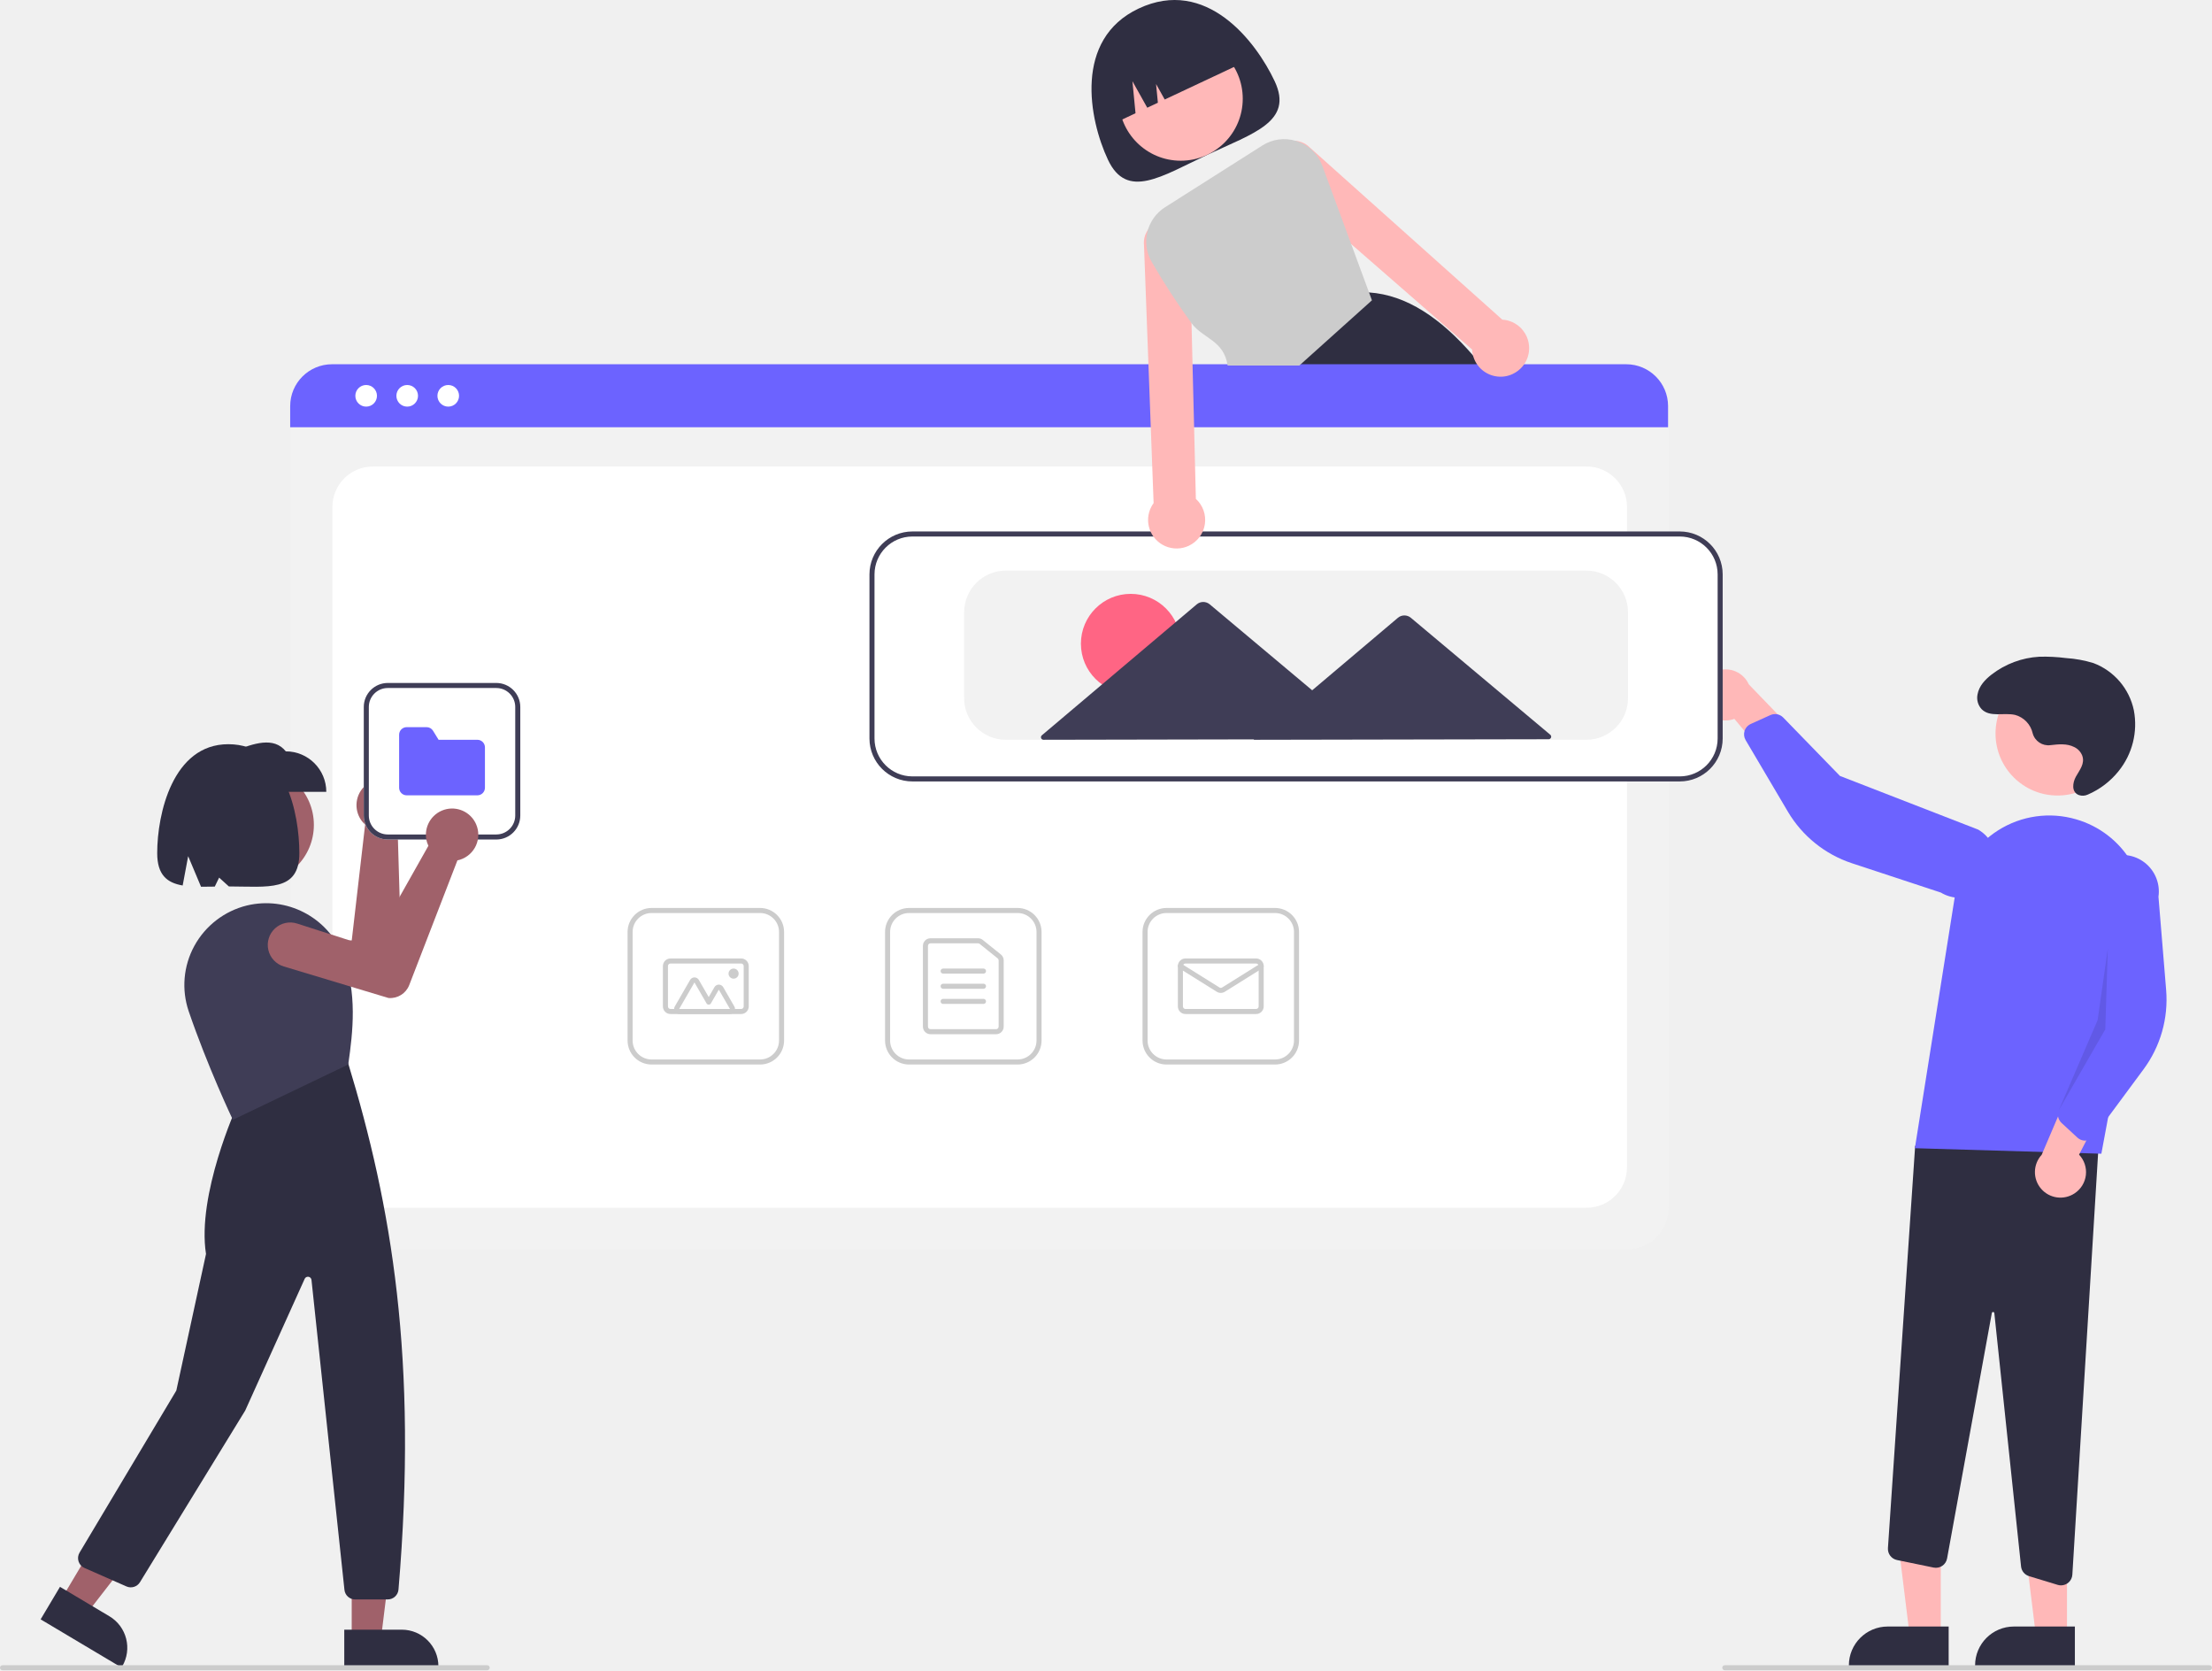
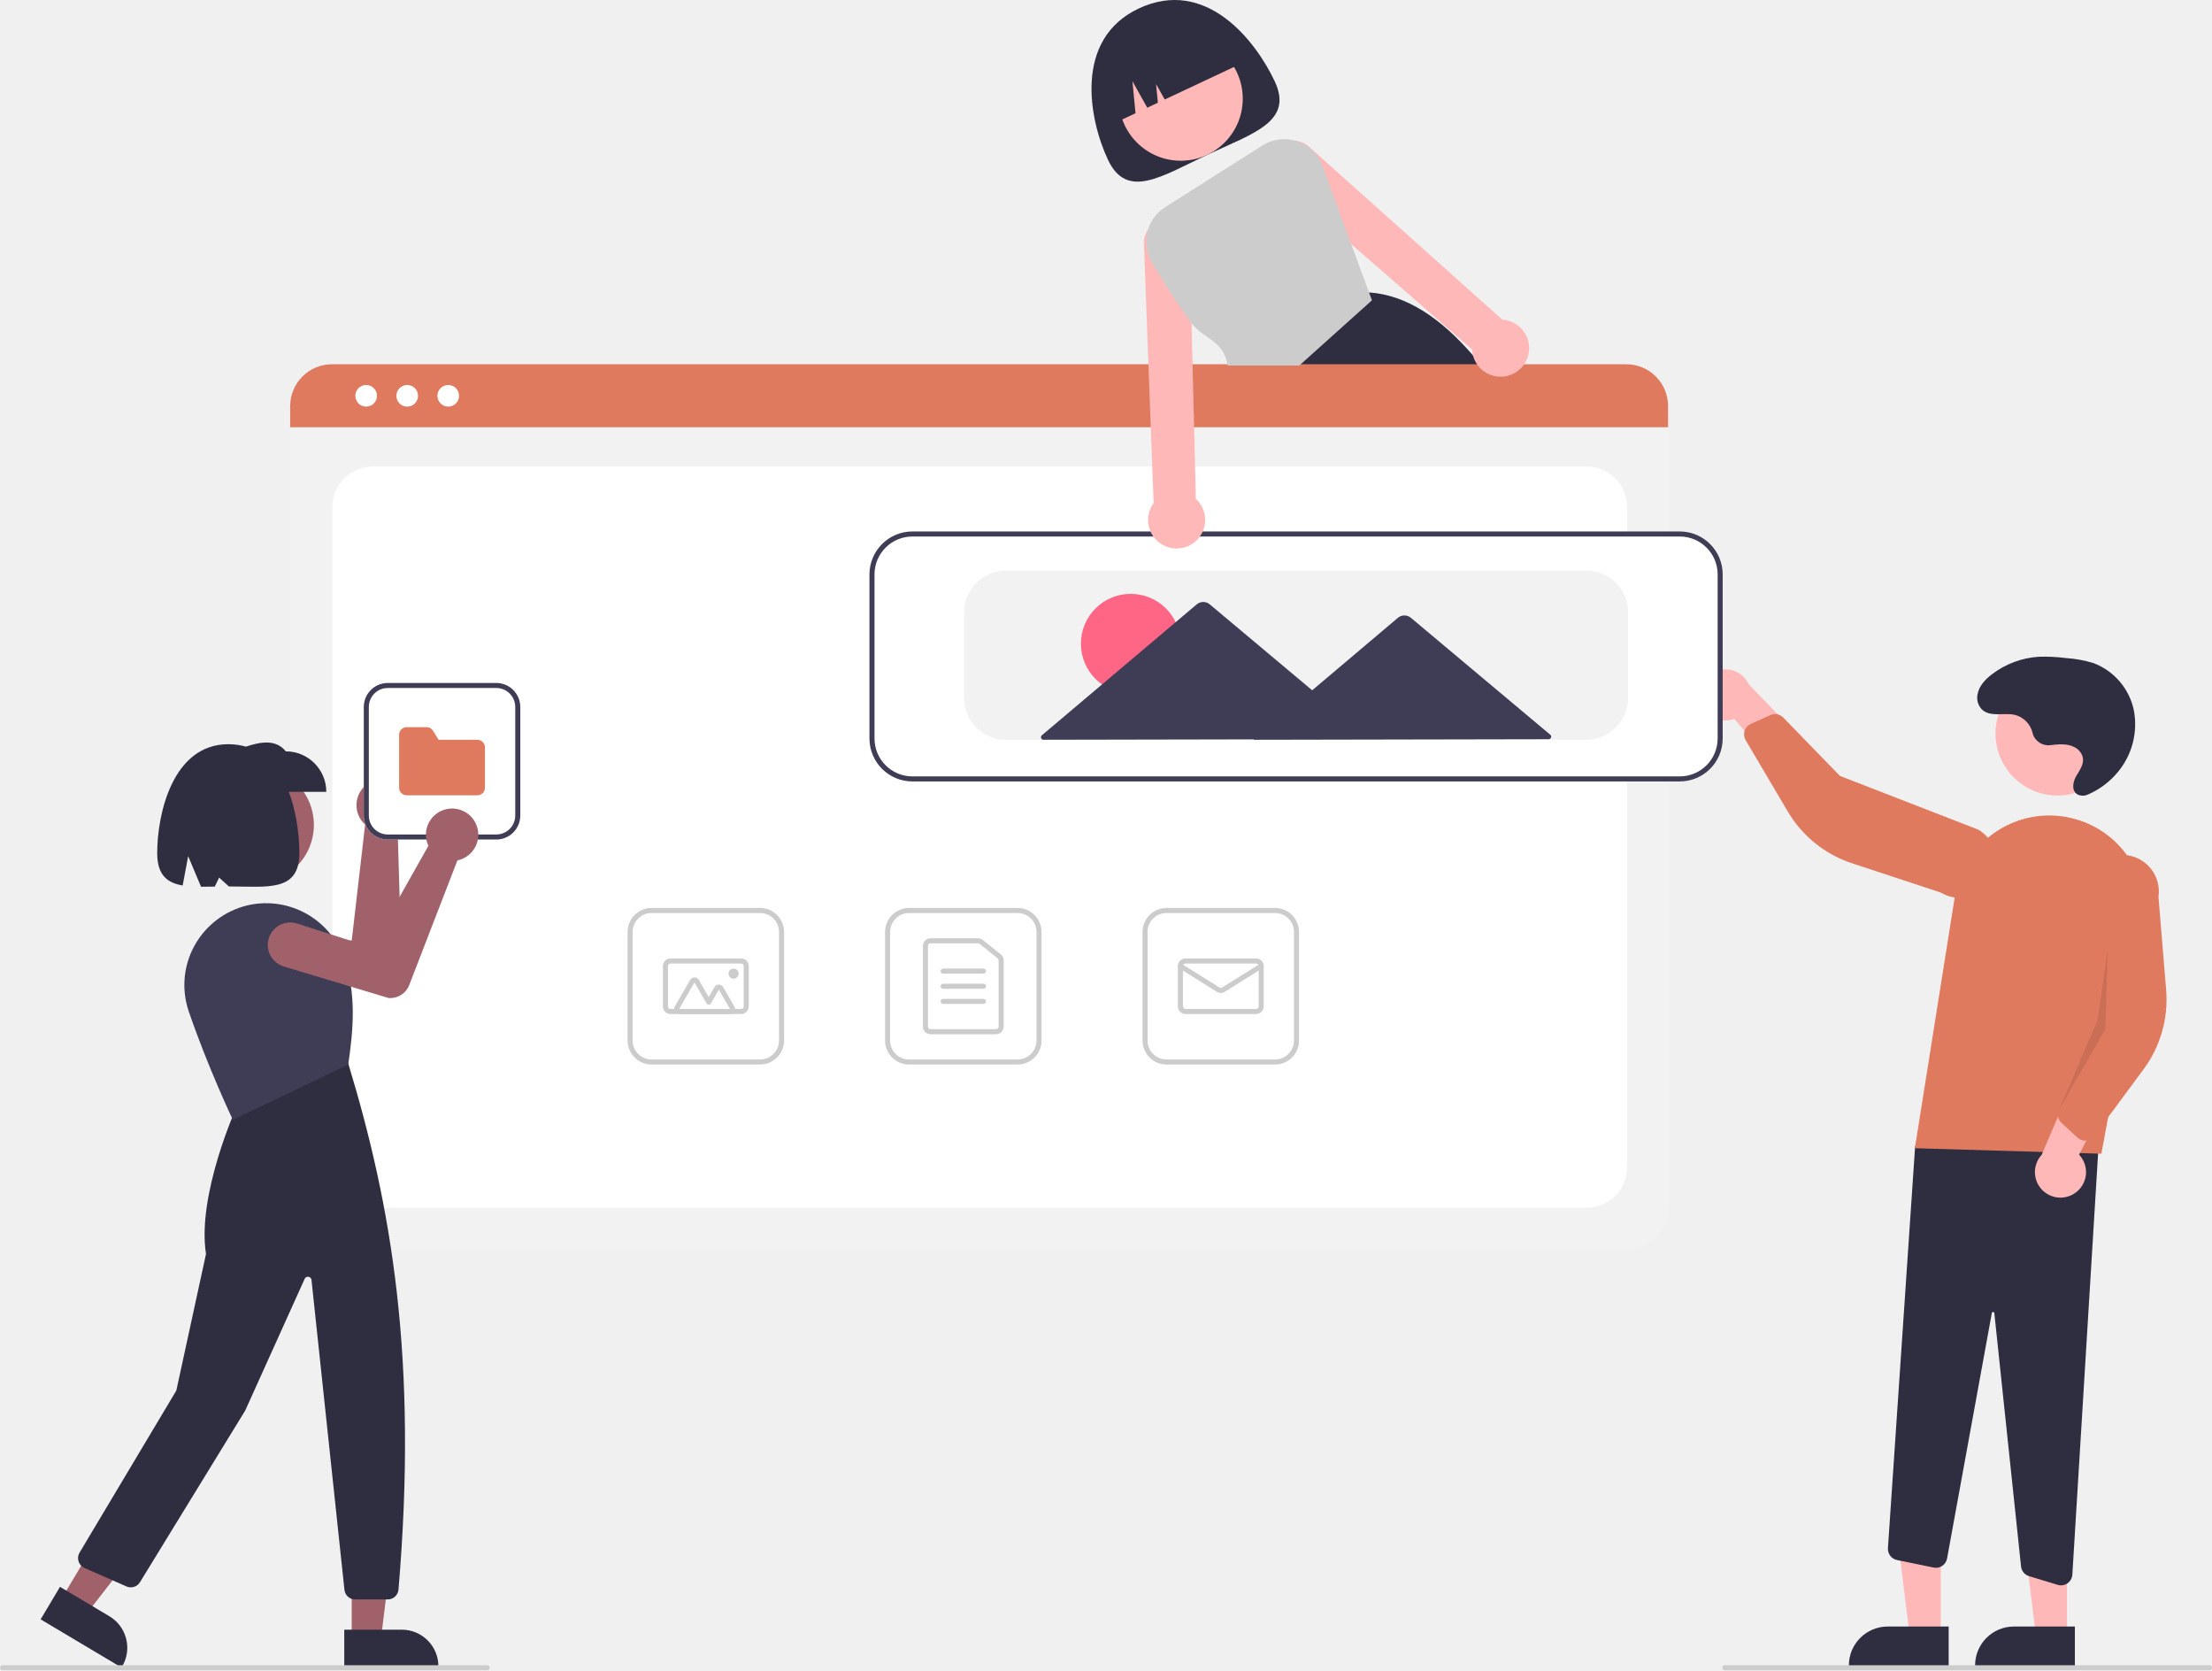
<svg xmlns="http://www.w3.org/2000/svg" id="a27520da-4319-485c-96d7-e776d7397e13" data-name="Layer 1" width="876.272" height="661.473" viewBox="0 0 876.272 661.473">
  <path d="M685.834,138.655c7.516,15.995-8.411,20.526-26.655,29.099s-31.898,17.942-39.414,1.947-13.615-47.743,12.195-59.871C658.66,97.284,678.318,122.659,685.834,138.655Z" transform="translate(-180.8642 -106.4605)" fill="#2f2e41" />
  <circle cx="467.746" cy="39.089" r="24.561" fill="#ffb8b8" />
  <path d="M770.29,254.473c-.85-1.11-1.7-2.2-2.56-3.26q-1.665-2.07-3.35-4.01c-12.73-14.69-26.27-23.94-41.18-24.93h-.02l-.22-.02-29.71,28.96-10.1,9.84.22.54,5.45,13.57h95.49A234.834,234.834,0,0,0,770.29,254.473Z" transform="translate(-180.8642 -106.4605)" fill="#2f2e41" />
  <path d="M621.902,155.438l0,0,8.792-4.131-1.225-12.683,5.879,10.496,4.202-1.975-.714-7.399,3.43,6.123,31.224-14.673,0,0a26,26,0,0,0-34.589-12.474l-4.525,2.126A26,26,0,0,0,621.902,155.438Z" transform="translate(-180.8642 -106.4605)" fill="#2f2e41" />
  <path d="M825.39,601.261H312.552a16.519,16.519,0,0,1-16.5-16.5V276.607a12.102,12.102,0,0,1,12.088-12.088H829.593a12.311,12.311,0,0,1,12.297,12.297V584.761A16.519,16.519,0,0,1,825.39,601.261Z" transform="translate(-180.8642 -106.4605)" fill="#f2f2f2" />
  <path d="M328.552,584.761h480.839a16,16,0,0,0,16-16V307.213a16,16,0,0,0-16-16H328.552a16,16,0,0,0-16,16V568.761A16,16,0,0,0,328.552,584.761Z" transform="translate(-180.8642 -106.4605)" fill="#fff" />
-   <path d="M841.66,275.663H295.82v-8.4a16.574,16.574,0,0,1,16.56-16.55H825.1a16.574,16.574,0,0,1,16.56,16.55Z" transform="translate(-180.8642 -106.4605)" fill="#6c63ff" />
+   <path d="M841.66,275.663H295.82v-8.4a16.574,16.574,0,0,1,16.56-16.55H825.1a16.574,16.574,0,0,1,16.56,16.55Z" transform="translate(-180.8642 -106.4605)" fill="#e07a5f" />
  <circle cx="145.051" cy="156.752" r="4.283" fill="#fff" />
  <circle cx="161.31" cy="156.752" r="4.283" fill="#fff" />
  <circle cx="177.569" cy="156.752" r="4.283" fill="#fff" />
  <path d="M583.974,528.04h-43a9.511,9.511,0,0,1-9.5-9.5v-43a9.511,9.511,0,0,1,9.5-9.5h43a9.511,9.511,0,0,1,9.5,9.5v43A9.511,9.511,0,0,1,583.974,528.04Zm-43-60a7.508,7.508,0,0,0-7.5,7.5v43a7.508,7.508,0,0,0,7.5,7.5h43a7.508,7.508,0,0,0,7.5-7.5v-43a7.508,7.508,0,0,0-7.5-7.5Z" transform="translate(-180.8642 -106.4605)" fill="#ccc" />
  <path d="M575.474,516.04h-26a3.003,3.003,0,0,1-3-3v-32a3.003,3.003,0,0,1,3-3h18.839a3.007,3.007,0,0,1,1.879.662l7.16,5.754a2.984,2.984,0,0,1,1.121,2.338v26.246A3.003,3.003,0,0,1,575.474,516.04Zm-26-36a1.001,1.001,0,0,0-1,1v32a1.001,1.001,0,0,0,1,1h26a1.001,1.001,0,0,0,1-1v-26.246a.995.995,0,0,0-.374-.779l-7.161-5.754a1.002,1.002,0,0,0-.626-.22Z" transform="translate(-180.8642 -106.4605)" fill="#ccc" />
  <path d="M570.474,492.04h-16a1,1,0,0,1,0-2h16a1,1,0,0,1,0,2Z" transform="translate(-180.8642 -106.4605)" fill="#ccc" />
  <path d="M570.474,498.04h-16a1,1,0,0,1,0-2h16a1,1,0,0,1,0,2Z" transform="translate(-180.8642 -106.4605)" fill="#ccc" />
  <path d="M570.474,504.04h-16a1,1,0,0,1,0-2h16a1,1,0,0,1,0,2Z" transform="translate(-180.8642 -106.4605)" fill="#ccc" />
  <path d="M685.974,528.04h-43a9.511,9.511,0,0,1-9.5-9.5v-43a9.511,9.511,0,0,1,9.5-9.5h43a9.511,9.511,0,0,1,9.5,9.5v43A9.511,9.511,0,0,1,685.974,528.04Zm-43-60a7.508,7.508,0,0,0-7.5,7.5v43a7.508,7.508,0,0,0,7.5,7.5h43a7.508,7.508,0,0,0,7.5-7.5v-43a7.508,7.508,0,0,0-7.5-7.5Z" transform="translate(-180.8642 -106.4605)" fill="#ccc" />
  <path d="M678.474,508.04h-28a3.003,3.003,0,0,1-3-3v-16a3.003,3.003,0,0,1,3-3h28a3.003,3.003,0,0,1,3,3v16A3.003,3.003,0,0,1,678.474,508.04Zm-28-20a1.001,1.001,0,0,0-1,1v16a1.001,1.001,0,0,0,1,1h28a1.001,1.001,0,0,0,1-1v-16a1.001,1.001,0,0,0-1-1Z" transform="translate(-180.8642 -106.4605)" fill="#ccc" />
  <path d="M664.474,499.678a3.003,3.003,0,0,1-1.59-.453l-14.94-9.337a1,1,0,0,1,1.061-1.696l14.94,9.337a1.006,1.006,0,0,0,1.06,0l14.939-9.337a1,1,0,0,1,1.061,1.696l-14.939,9.337A3.004,3.004,0,0,1,664.474,499.678Z" transform="translate(-180.8642 -106.4605)" fill="#ccc" />
  <path d="M481.974,528.04h-43a9.511,9.511,0,0,1-9.5-9.5v-43a9.511,9.511,0,0,1,9.5-9.5h43a9.511,9.511,0,0,1,9.5,9.5v43A9.511,9.511,0,0,1,481.974,528.04Zm-43-60a7.508,7.508,0,0,0-7.5,7.5v43a7.508,7.508,0,0,0,7.5,7.5h43a7.508,7.508,0,0,0,7.5-7.5v-43a7.508,7.508,0,0,0-7.5-7.5Z" transform="translate(-180.8642 -106.4605)" fill="#ccc" />
  <path d="M474.474,508.04h-28a3.003,3.003,0,0,1-3-3v-16a3.003,3.003,0,0,1,3-3h28a3.003,3.003,0,0,1,3,3v16A3.003,3.003,0,0,1,474.474,508.04Zm-28-20a1.001,1.001,0,0,0-1,1v16a1.001,1.001,0,0,0,1,1h28a1.001,1.001,0,0,0,1-1v-16a1.001,1.001,0,0,0-1-1Z" transform="translate(-180.8642 -106.4605)" fill="#ccc" />
  <path d="M470.036,508.04h-20.124a2,2,0,0,1-1.732-3l6.062-10.5a2,2,0,0,1,3.464,0l3.915,6.781,2.268-3.929a2,2,0,0,1,3.464,0l4.415,7.647a2,2,0,0,1-1.732,3Zm0-2h0l-4.415-7.647-3.134,5.429a1.0 1,0,0,1-.866.5h0a1.0 1,0,0,1-.866-.5l-4.781-8.281-6.062,10.5Z" transform="translate(-180.8642 -106.4605)" fill="#ccc" />
  <circle cx="290.61" cy="385.579" r="2" fill="#ccc" />
  <polygon points="768.825 648.15 756.565 648.149 750.733 600.861 768.827 600.862 768.825 648.15" fill="#ffb8b8" />
  <path d="M952.816,766.494l-39.531-.001v-.5a15.386,15.386,0,0,1,15.386-15.386h.001l24.144.001Z" transform="translate(-180.8642 -106.4605)" fill="#2f2e41" />
  <polygon points="818.825 648.15 806.565 648.149 800.733 600.861 818.827 600.862 818.825 648.15" fill="#ffb8b8" />
  <path d="M1002.816,766.494l-39.531-.001v-.5a15.386,15.386,0,0,1,15.386-15.386h.001l24.144.001Z" transform="translate(-180.8642 -106.4605)" fill="#2f2e41" />
  <path d="M996.014,734.111l-11.354-3.454a4.493,4.493,0,0,1-3.166-3.833L970.908,626.498a.48.48,0,0,0-.479-.447.469.469,0,0,0-.51.409l-17.731,97.199a4.5,4.5,0,0,1-5.335,3.6L932.342,724.269a4.516,4.516,0,0,1-3.582-4.712l10.785-159.312,73.138-7.892-10.868,177.727a4.505,4.505,0,0,1-4.484,4.228A4.526,4.526,0,0,1,996.014,734.111Z" transform="translate(-180.8642 -106.4605)" fill="#2f2e41" />
  <circle cx="815.08" cy="290.487" r="24.561" fill="#ffb8b8" />
-   <path d="M939.433,561.18l15.858-99.851a37.857,37.857,0,0,1,48.005-30.399h0a37.743,37.743,0,0,1,26.601,43.262l-16.591,89.172Z" transform="translate(-180.8642 -106.4605)" fill="#6c63ff" />
+   <path d="M939.433,561.18l15.858-99.851a37.857,37.857,0,0,1,48.005-30.399h0a37.743,37.743,0,0,1,26.601,43.262l-16.591,89.172Z" transform="translate(-180.8642 -106.4605)" fill="#e07a5f" />
  <path d="M1002.725,579.046a10.056,10.056,0,0,0,1.747-15.32l16.396-31.751-18.465,1.97-12.739,29.849a10.11,10.11,0,0,0,13.061,15.251Z" transform="translate(-180.8642 -106.4605)" fill="#ffb8b8" />
-   <path d="M1006.236,558.126a4.506,4.506,0,0,1-2.426-1.151l-6.273-5.797a4.515,4.515,0,0,1-1.092-5.054l12.537-29.718-1.779-58.72a14.497,14.497,0,1,1,28.727,3.919l3.041,36.912a46.373,46.373,0,0,1-8.938,31.397l-19.552,26.432a4.505,4.505,0,0,1-3.195,1.804A4.455,4.455,0,0,1,1006.236,558.126Z" transform="translate(-180.8642 -106.4605)" fill="#6c63ff" />
+   <path d="M1006.236,558.126a4.506,4.506,0,0,1-2.426-1.151l-6.273-5.797a4.515,4.515,0,0,1-1.092-5.054l12.537-29.718-1.779-58.72a14.497,14.497,0,1,1,28.727,3.919l3.041,36.912a46.373,46.373,0,0,1-8.938,31.397l-19.552,26.432a4.505,4.505,0,0,1-3.195,1.804A4.455,4.455,0,0,1,1006.236,558.126Z" transform="translate(-180.8642 -106.4605)" fill="#e07a5f" />
  <path d="M854.505,383.566a10.056,10.056,0,0,0,13.426,7.582l22.846,27.478,5.385-17.772-22.52-23.369a10.11,10.11,0,0,0-19.137,6.081Z" transform="translate(-180.8642 -106.4605)" fill="#ffb8b8" />
-   <path d="M872.401,394.955a4.506,4.506,0,0,1,2.006-1.786l7.784-3.517a4.515,4.515,0,0,1,5.08.965l22.478,23.132,54.766,21.257a14.497,14.497,0,1,1-14.809,24.926l-35.177-11.592a46.374,46.374,0,0,1-25.427-20.472l-16.717-28.31a4.505,4.505,0,0,1-.415-3.646A4.454,4.454,0,0,1,872.401,394.955Z" transform="translate(-180.8642 -106.4605)" fill="#6c63ff" />
+   <path d="M872.401,394.955a4.506,4.506,0,0,1,2.006-1.786l7.784-3.517a4.515,4.515,0,0,1,5.08.965l22.478,23.132,54.766,21.257a14.497,14.497,0,1,1-14.809,24.926l-35.177-11.592a46.374,46.374,0,0,1-25.427-20.472l-16.717-28.31a4.505,4.505,0,0,1-.415-3.646A4.454,4.454,0,0,1,872.401,394.955Z" transform="translate(-180.8642 -106.4605)" fill="#e07a5f" />
  <polygon points="835.002 375.652 834.002 407.652 815.58 439.663 830.962 403.99 835.002 375.652" opacity="0.1" />
  <path d="M993.13,401.563a6.423,6.423,0,0,1-7.031-4.702,9.764,9.764,0,0,0-6.951-7.274c-4.505-1.029-10.012,1.091-13.314-2.322a6.637,6.637,0,0,1-1.575-5.842c.608-3.317,2.981-5.823,5.563-7.827a34.062,34.062,0,0,1,18.866-7.051,67.677,67.677,0,0,1,10.621.528,47.009,47.009,0,0,1,10.864,1.985,25.576,25.576,0,0,1,16.002,18.68,29.528,29.528,0,0,1-6.057,24.13,31.702,31.702,0,0,1-12.161,9.259,4.744,4.744,0,0,1-3.606.183c-2.957-1.176-2.474-4.839-1.126-7.283,1.443-2.615,3.663-5.146,2.503-8.329a6.302,6.302,0,0,0-3.127-3.366c-2.94-1.499-6.228-1.145-9.389-.78Z" transform="translate(-180.8642 -106.4605)" fill="#2f2e41" />
  <path d="M846.297,415.433h-304a16.519,16.519,0,0,1-16.5-16.5v-65a16.519,16.519,0,0,1,16.5-16.5h304a16.519,16.519,0,0,1,16.5,16.5v65A16.519,16.519,0,0,1,846.297,415.433Z" transform="translate(-180.8642 -106.4605)" fill="#fff" />
  <path d="M846.297,415.933h-304a17.019,17.019,0,0,1-17-17v-65a17.019,17.019,0,0,1,17-17h304a17.019,17.019,0,0,1,17,17v65A17.019,17.019,0,0,1,846.297,415.933Zm-304-97a15.017,15.017,0,0,0-15,15v65a15.017,15.017,0,0,0,15,15h304a15.017,15.017,0,0,0,15-15v-65a15.017,15.017,0,0,0-15-15Z" transform="translate(-180.8642 -106.4605)" fill="#3f3d56" />
  <path d="M809.297,399.433h-230a16.519,16.519,0,0,1-16.5-16.5v-34a16.519,16.519,0,0,1,16.5-16.5h230a16.519,16.519,0,0,1,16.5,16.5v34A16.519,16.519,0,0,1,809.297,399.433Z" transform="translate(-180.8642 -106.4605)" fill="#f2f2f2" />
  <circle cx="447.928" cy="254.915" r="19.732" fill="#ff6584" />
  <path d="M795.004,397.442l-27.853-23.36-27.372-22.956a4,4,0,0,0-5.153.01l-27.283,23.062-6.664,5.633-10.048-8.427-30.537-25.611a4,4,0,0,0-5.152.01l-30.438,25.728-30.917,26.133a1.0 1,0,0,0,.647,1.764l63.387-.122,20.064-.039-.196.166,59.808-.115,57.067-.11A1.0 1,0,0,0,795.004,397.442Z" transform="translate(-180.8642 -106.4605)" fill="#3f3d56" />
  <path d="M1056.136,767.933h-192a1,1,0,0,1,0-2h192a1,1,0,0,1,0,2Z" transform="translate(-180.8642 -106.4605)" fill="#ccc" />
  <path d="M784.92,238.373a11.221,11.221,0,0,0-7.25-5.1,10.301,10.301,0,0,0-1.66-.21l-76.19-68.12a9.015,9.015,0,0,0-5.63-2.69,7.67,7.67,0,0,0-1.27-.04,9.055,9.055,0,0,0-5.96,15.48l29.17,25.43,47.9,41.75a11.916,11.916,0,0,0,.35,2.33,11.266,11.266,0,0,0,9.67,8.37,11.092,11.092,0,0,0,6.05-1,11.407,11.407,0,0,0,3.88-2.97c.11-.13.21-.25.31-.39a11.293,11.293,0,0,0,.63-12.84Z" transform="translate(-180.8642 -106.4605)" fill="#ffb8b8" />
  <path d="M654.6,304.023l-.71-28.86-.6-23.95-.41-16.76-.81-32.67a9.046,9.046,0,0,0-15.71-5.25,6.923,6.923,0,0,0-.75.96,8.936,8.936,0,0,0-1.56,6.05l1.78,47.67.89,23.95,1.14,30.55a12.047,12.047,0,0,0-.89,1.41,11.248,11.248,0,0,0-.71,8.84,11.311,11.311,0,0,0,15.56,6.63,11.301,11.301,0,0,0,2.78-18.57Z" transform="translate(-180.8642 -106.4605)" fill="#ffb8b8" />
  <path d="M723.201,222.273l-7.07-19.15-11.44-31.02a16.006,16.006,0,0,0-9.95-9.68c-.18-.06-.37-.12-.55-.17a15.984,15.984,0,0,0-13.24,1.82l-38.53,24.44a16.093,16.093,0,0,0-5.27,21.75,276.323,276.323,0,0,0,15.73,24.19c4.49,6.11,12.85,6.76,14.3,16.76h28.41l28.76-25.82Z" transform="translate(-180.8642 -106.4605)" fill="#ccc" />
  <circle cx="101.165" cy="326.682" r="23.172" fill="#a0616a" />
  <path d="M338.916,417.193q.343.273.664.578a10.38,10.38,0,0,1-.417,15.484,9.722,9.722,0,0,1-.814.613l1.568,52.945a8.061,8.061,0,0,1-5.545,7.867l-.096.021-42.989,4.578a8.899,8.899,0,1,1-1.722-17.713l30.644-2.699,5.3-45.851a9.876,9.876,0,0,1-.972-.99,10.38,10.38,0,0,1,14.378-14.833Z" transform="translate(-180.8642 -106.4605)" fill="#a0616a" />
  <polygon points="139.328 649.174 150.895 649.174 156.397 604.561 139.326 604.561 139.328 649.174" fill="#a0616a" />
  <path d="M317.242,751.858l22.778-.001h.001a14.516,14.516,0,0,1,14.516,14.516v.472l-37.294.001Z" transform="translate(-180.8642 -106.4605)" fill="#2f2e41" />
  <polygon points="24.366 633.182 34.304 639.099 61.857 603.582 47.189 594.849 24.366 633.182" fill="#a0616a" />
  <path d="M204.627,734.889l19.572,11.653.001 0a14.516,14.516,0,0,1,5.046,19.899l-.241.405L196.96,747.767Z" transform="translate(-180.8642 -106.4605)" fill="#2f2e41" />
  <path d="M334.488,739.877H321.536a4.238,4.238,0,0,1-4.221-3.797L304.258,613.343a1.415,1.415,0,0,0-2.697-.433l-23.555,52.159-41.704,68.003a4.266,4.266,0,0,1-5.329,1.666l-16.66-7.33a4.247,4.247,0,0,1-1.935-6.064l38.337-64.192,11.758-54.085c-3.698-23.455,12.155-58.326,12.316-58.676l.079-.17,43.668-17.068.219.268c17.221,56.514,27.715,117.332,19.967,208.568A4.274,4.274,0,0,1,334.488,739.877Z" transform="translate(-180.8642 -106.4605)" fill="#2f2e41" />
  <path d="M273.107,549.934l-.203-.427c-.097-.205-9.807-20.684-17.292-42.571a32.285,32.285,0,0,1,2.239-25.873,32.637,32.637,0,0,1,20.813-16.004h0A32.677,32.677,0,0,1,316.591,484.627c5.937,14.847,4.045,30.695,2.264,43.157l-.035.25-.227.109Z" transform="translate(-180.8642 -106.4605)" fill="#3f3d56" />
  <path d="M310.124,420.054H273.33V404.015c8.076-3.208,15.978-5.937,20.756,0a16.038,16.038,0,0,1,16.038,16.038Z" transform="translate(-180.8642 -106.4605)" fill="#2f2e41" />
  <path d="M271.293,401.185c-21.996,0-28.153,27.571-28.153,43.126,0,8.674,3.923,11.777,10.088,12.827l2.177-11.611,5.099,12.111c1.732.009,3.551-.025,5.437-.06l1.729-3.56,3.855,3.496c15.441.023,27.921,2.274,27.921-13.203C299.445,428.756,294.046,401.185,271.293,401.185Z" transform="translate(-180.8642 -106.4605)" fill="#2f2e41" />
  <path d="M373.864,767.933h-192a1,1,0,1,1,0-2h192a1,1,0,0,1,0,2Z" transform="translate(-180.8642 -106.4605)" fill="#ccc" />
  <path d="M377.474,438.933h-43a9.511,9.511,0,0,1-9.5-9.5v-43a9.511,9.511,0,0,1,9.5-9.5h43a9.511,9.511,0,0,1,9.5,9.5v43A9.511,9.511,0,0,1,377.474,438.933Z" transform="translate(-180.8642 -106.4605)" fill="#fff" />
  <path d="M377.474,438.933h-43a9.511,9.511,0,0,1-9.5-9.5v-43a9.511,9.511,0,0,1,9.5-9.5h43a9.511,9.511,0,0,1,9.5,9.5v43A9.511,9.511,0,0,1,377.474,438.933Zm-43-60a7.508,7.508,0,0,0-7.5,7.5v43a7.508,7.508,0,0,0,7.5,7.5h43a7.508,7.508,0,0,0,7.5-7.5v-43a7.508,7.508,0,0,0-7.5-7.5Z" transform="translate(-180.8642 -106.4605)" fill="#3f3d56" />
-   <path d="M369.974,421.433h-28a3.003,3.003,0,0,1-3-3v-21a3.003,3.003,0,0,1,3-3h7.882a2.981,2.981,0,0,1,2.555,1.427l2.198,3.573h15.364a3.003,3.003,0,0,1,3,3v16A3.003,3.003,0,0,1,369.974,421.433Z" transform="translate(-180.8642 -106.4605)" fill="#6c63ff" />
+   <path d="M369.974,421.433h-28a3.003,3.003,0,0,1-3-3v-21a3.003,3.003,0,0,1,3-3h7.882a2.981,2.981,0,0,1,2.555,1.427l2.198,3.573h15.364a3.003,3.003,0,0,1,3,3v16A3.003,3.003,0,0,1,369.974,421.433Z" transform="translate(-180.8642 -106.4605)" fill="#e07a5f" />
  <path d="M369.064,432.042q.21.384.388.79a10.38,10.38,0,0,1-6.393,14.109,9.72,9.72,0,0,1-.988.25l-19.099,49.405a8.061,8.061,0,0,1-8.163,5.099l-.096-.018-41.397-12.462a8.899,8.899,0,1,1,5.286-16.993l29.29,9.404,22.676-40.202a9.876,9.876,0,0,1-.511-1.289,10.38,10.38,0,0,1,19.007-8.091Z" transform="translate(-180.8642 -106.4605)" fill="#a0616a" />
</svg>
